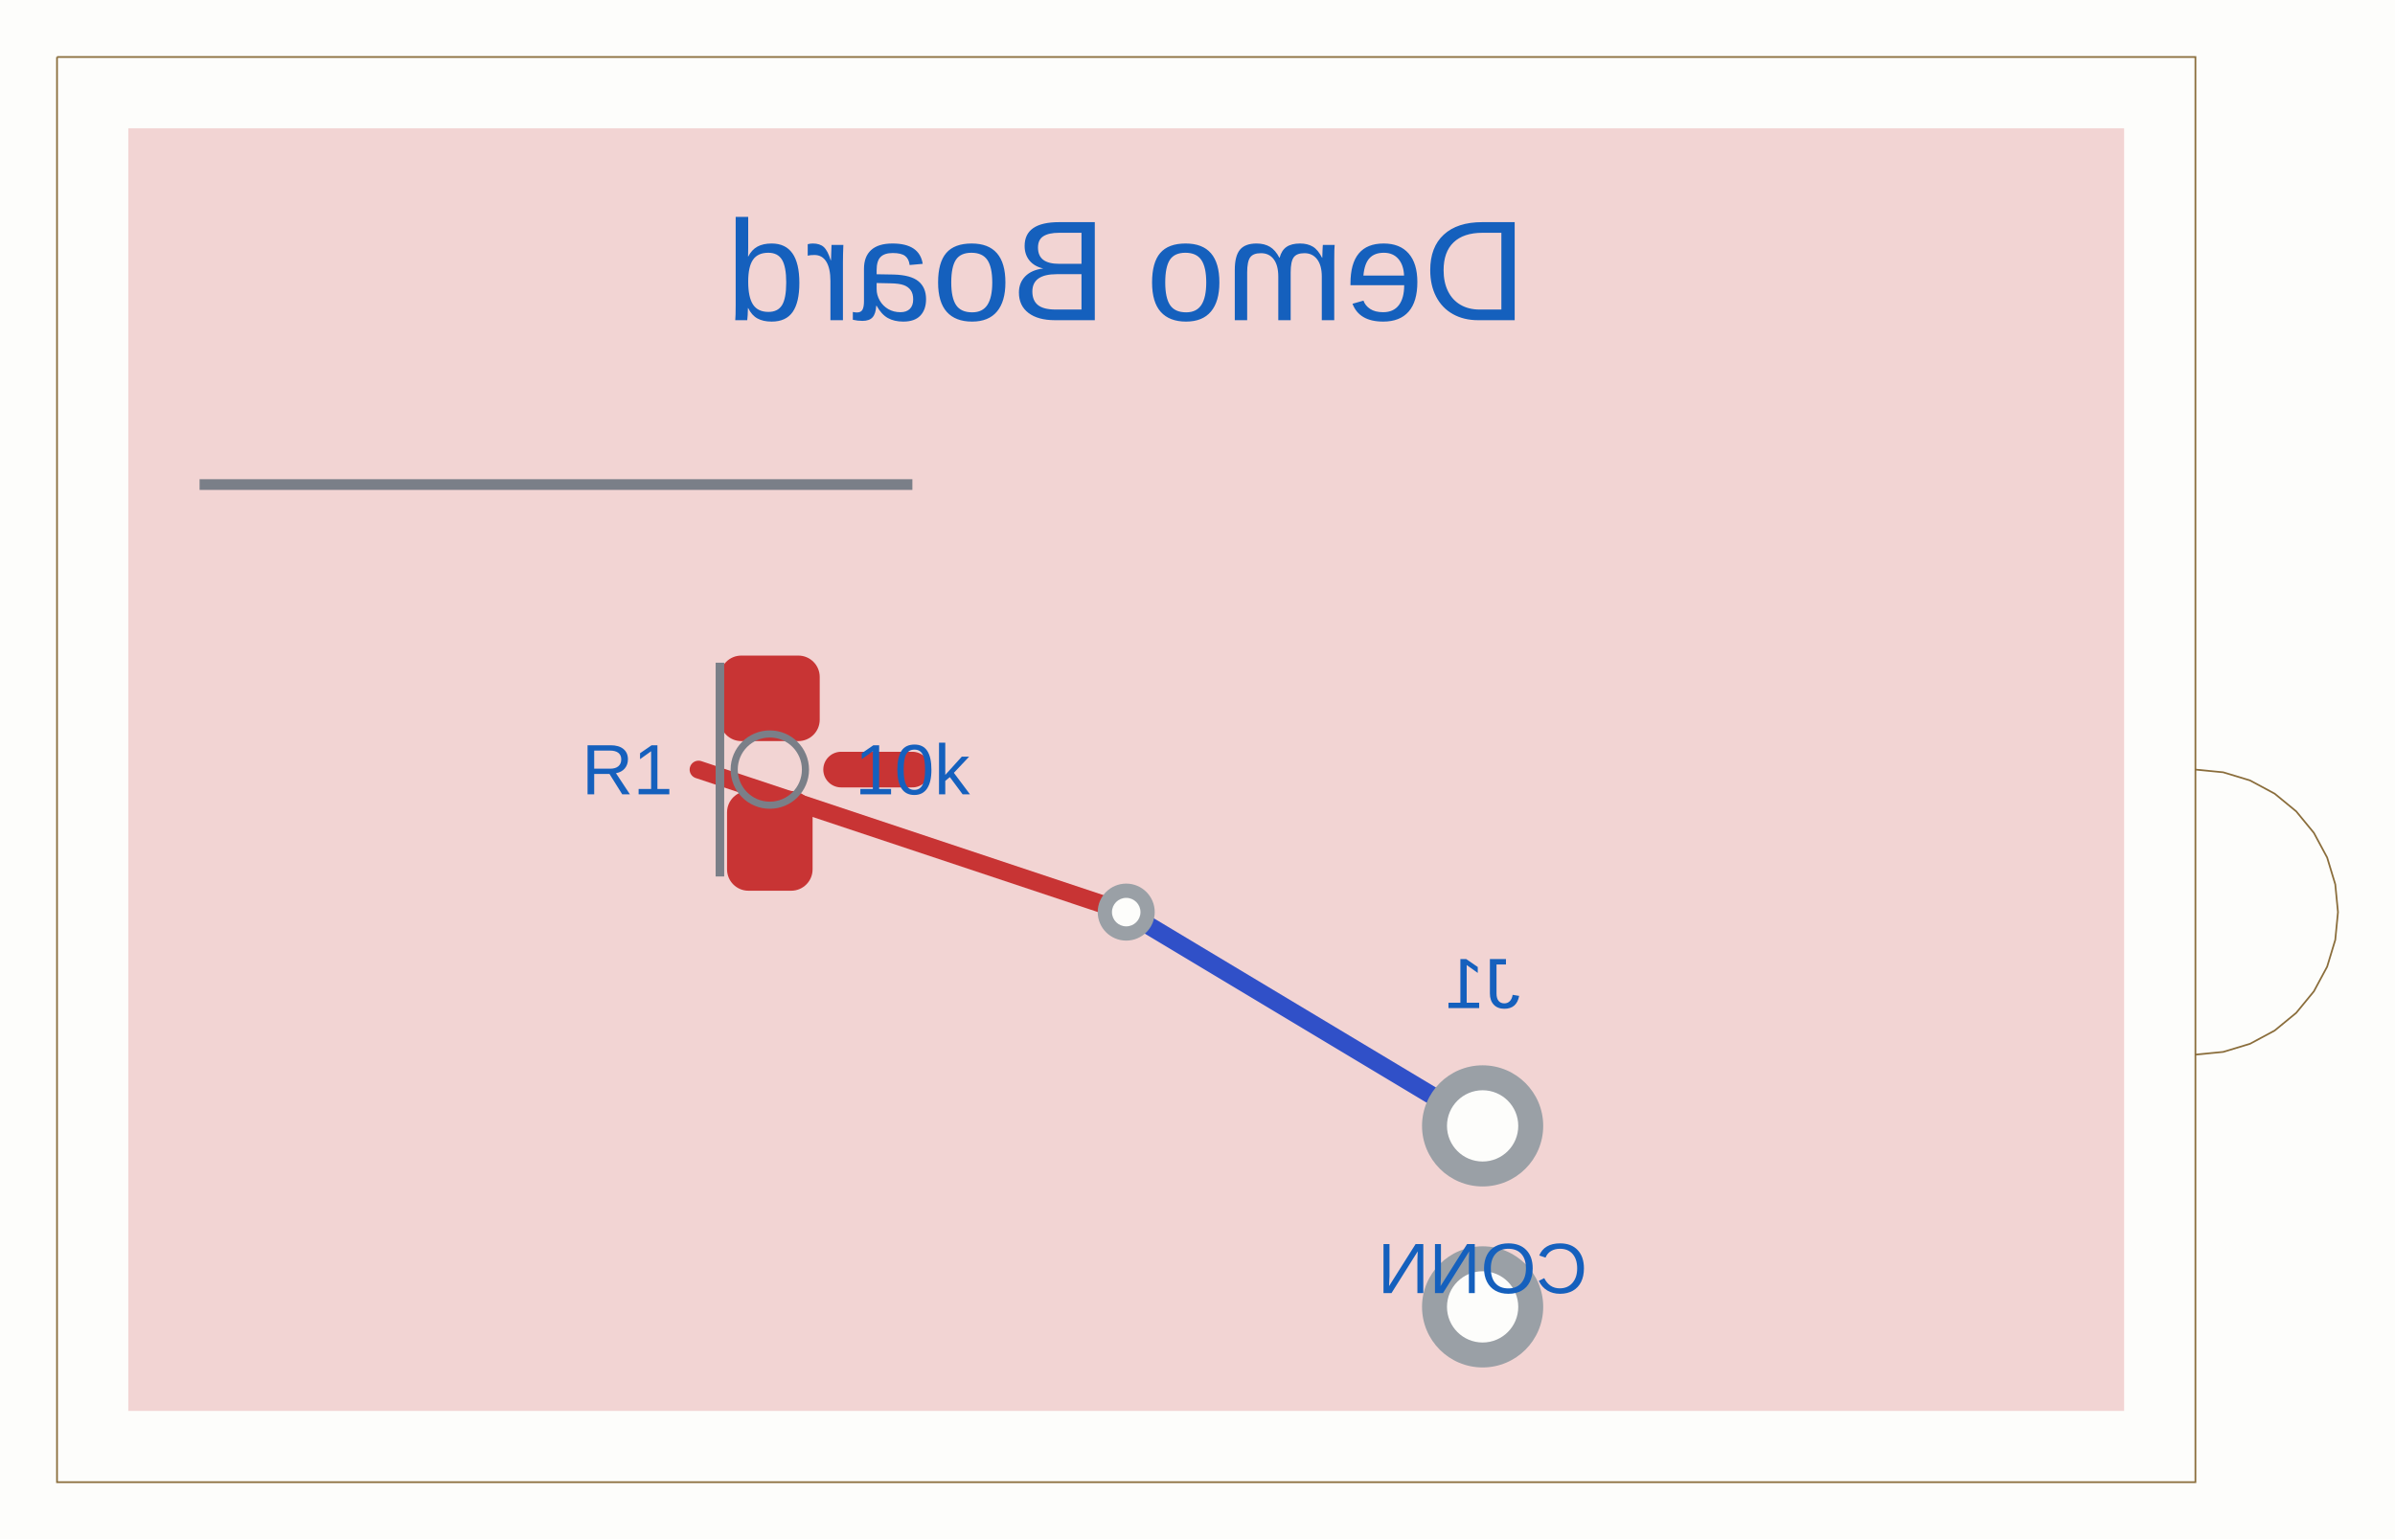
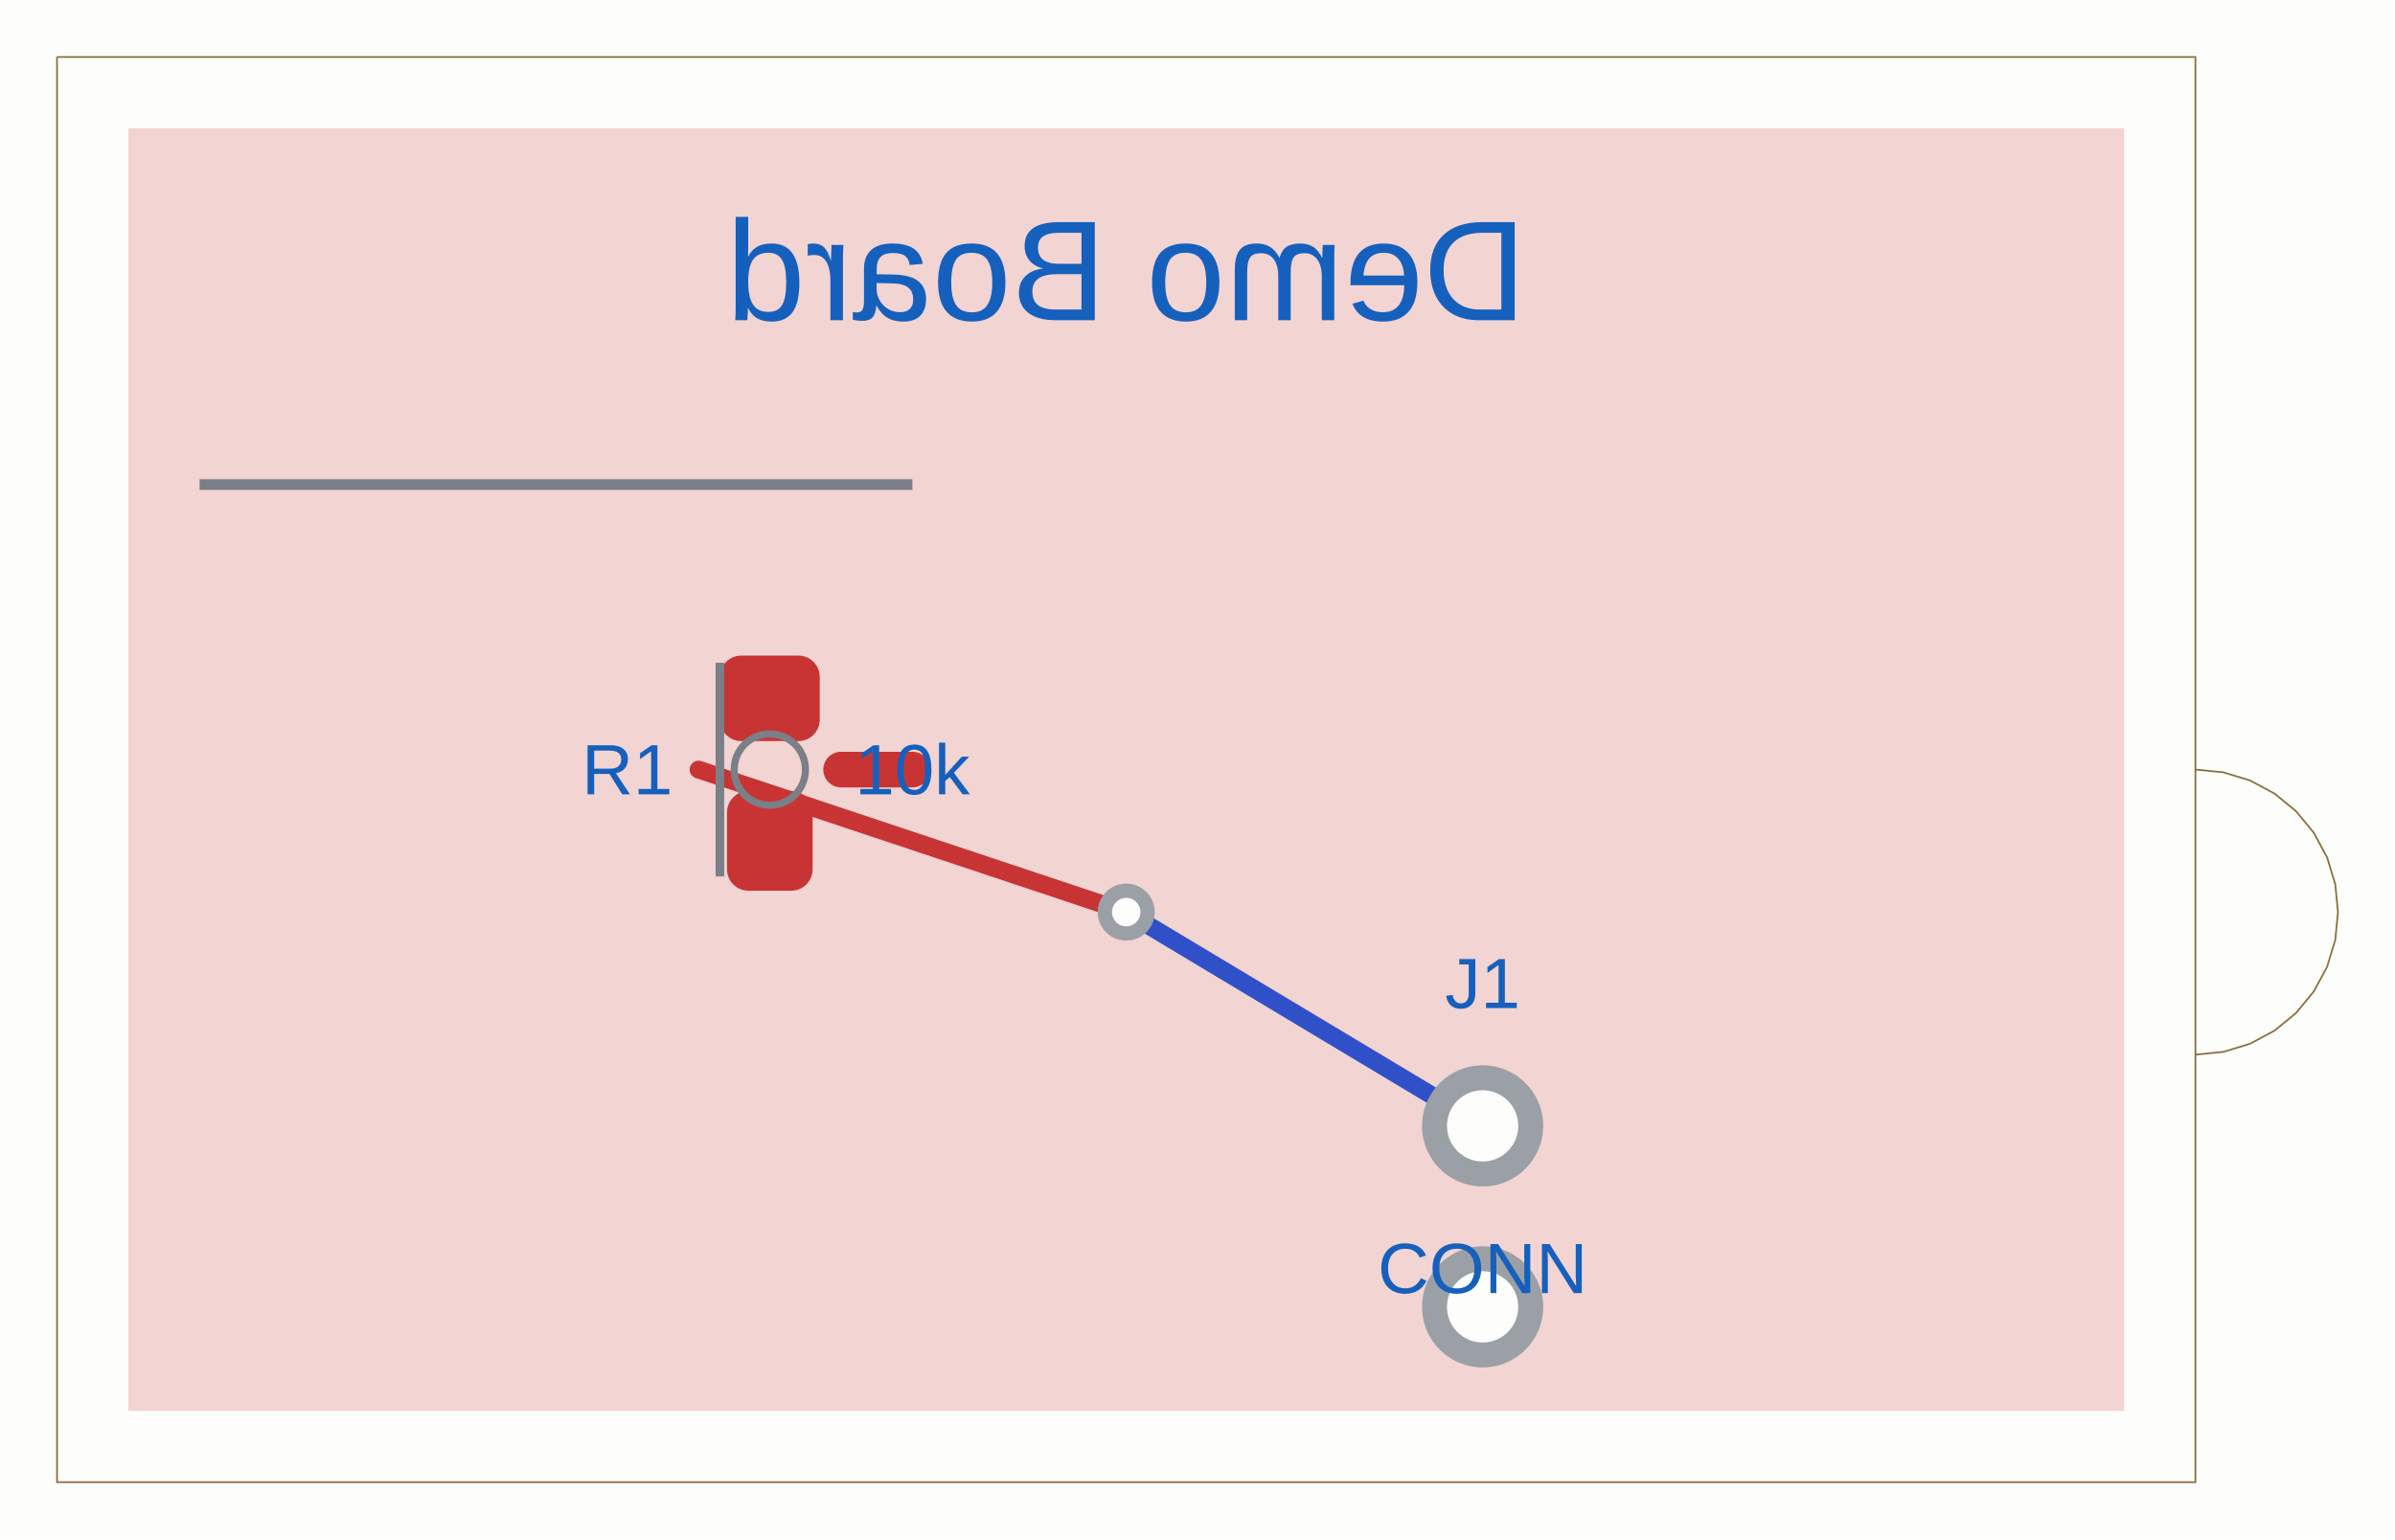
<svg xmlns="http://www.w3.org/2000/svg" width="1680.0" height="1080.0" viewBox="0 0 1680.0 1080.0" font-family="Arial, 'Liberation Sans', Helvetica, sans-serif">
  <rect x="0.0" y="0.0" width="1680.0" height="1080.0" fill="#fdfdfb" />
  <g class="zones-front">
    <polygon points="90.0,90.0 1490.0,90.0 1490.0,990.0 90.0,990.0" fill="#c83434" fill-opacity="0.2" stroke="none" />
  </g>
  <g class="copper-back" data-layer="B.Cu">
    <line x1="790.0" y1="640.0" x2="1040.0" y2="790.0" stroke="#3050c8" stroke-width="12.5" stroke-linecap="round" />
  </g>
  <g class="copper-front" data-layer="F.Cu">
    <line x1="590.0" y1="540.0" x2="640.0" y2="540.0" stroke="#c83434" stroke-width="25.0" stroke-linecap="round" />
    <line x1="490.0" y1="540.0" x2="790.0" y2="640.0" stroke="#c83434" stroke-width="12.5" stroke-linecap="round" />
    <rect x="510.0" y="555.0" width="60.0" height="70.0" fill="#c83434" rx="15.0" />
    <rect x="510.0" y="455.0" width="60.0" height="70.0" fill="#c83434" transform="rotate(-90.0 540.0 490.0)" rx="15.0" />
  </g>
  <g class="through">
    <circle cx="790.0" cy="640.0" r="20.0" fill="#9aa0a6" />
    <circle cx="790.0" cy="640.0" r="10.0" fill="#fdfdfb" />
    <circle cx="1040.0" cy="790.0" r="42.5" fill="#9aa0a6" />
    <circle cx="1040.0" cy="790.0" r="25.0" fill="#fdfdfb" />
    <circle cx="1040.0" cy="917.0" r="42.5" fill="#9aa0a6" />
    <circle cx="1040.0" cy="917.0" r="25.0" fill="#fdfdfb" />
  </g>
  <g class="edge">
    <polyline fill="none" stroke="#8a6d3b" stroke-width="1.2" points="40.0,40.0 1540.0,40.0 1540.0,1040.0 40.0,1040.0 40.0,40.0" />
    <polyline fill="none" stroke="#8a6d3b" stroke-width="1.2" points="1540.0,540.0 1559.5,541.9 1578.3,547.6 1595.6,556.9 1610.7,569.3 1623.1,584.4 1632.4,601.7 1638.1,620.5 1640.0,640.0 1638.1,659.5 1632.4,678.3 1623.1,695.6 1610.7,710.7 1595.6,723.1 1578.3,732.4 1559.5,738.1 1540.0,740.0" />
  </g>
  <g class="silk">
    <g data-layer="F.SilkS">
      <polyline fill="none" stroke="#7a7f88" stroke-width="6.0" points="505.0,615.0 505.0,465.0" />
    </g>
    <g data-layer="F.SilkS">
      <circle fill="none" stroke="#7a7f88" stroke-width="5.0" cx="540.0" cy="540.0" r="25.0" />
    </g>
    <g data-layer="F.SilkS">
      <polyline fill="none" stroke="#7a7f88" stroke-width="7.5" points="140.0,340.0 640.0,340.0" />
    </g>
  </g>
  <g class="labels">
    <text x="440.0" y="540.0" fill="#1560bd" font-size="50.0" text-anchor="middle" dominant-baseline="central">R1</text>
    <text x="640.0" y="540.0" fill="#1560bd" font-size="50.0" text-anchor="middle" dominant-baseline="central">10k</text>
-     <text x="1040.0" y="690.0" fill="#1560bd" font-size="50.0" text-anchor="middle" dominant-baseline="central" transform="translate(1040.0 690.0) scale(-1 1) translate(-1040.0 -690.0)">J1</text>
-     <text x="1040.0" y="890.0" fill="#1560bd" font-size="50.0" text-anchor="middle" dominant-baseline="central" transform="translate(1040.0 890.0) scale(-1 1) translate(-1040.0 -890.0)">CONN</text>
+     <text x="1040.0" y="690.0" fill="#1560bd" font-size="50.0" text-anchor="middle" dominant-baseline="central">J1</text>
+     <text x="1040.0" y="890.0" fill="#1560bd" font-size="50.0" text-anchor="middle" dominant-baseline="central">CONN</text>
    <text x="790.0" y="190.0" fill="#1560bd" font-size="100.0" text-anchor="middle" dominant-baseline="central" transform="translate(790.0 190.0) scale(-1 1) translate(-790.0 -190.0)">Demo Board</text>
  </g>
</svg>
